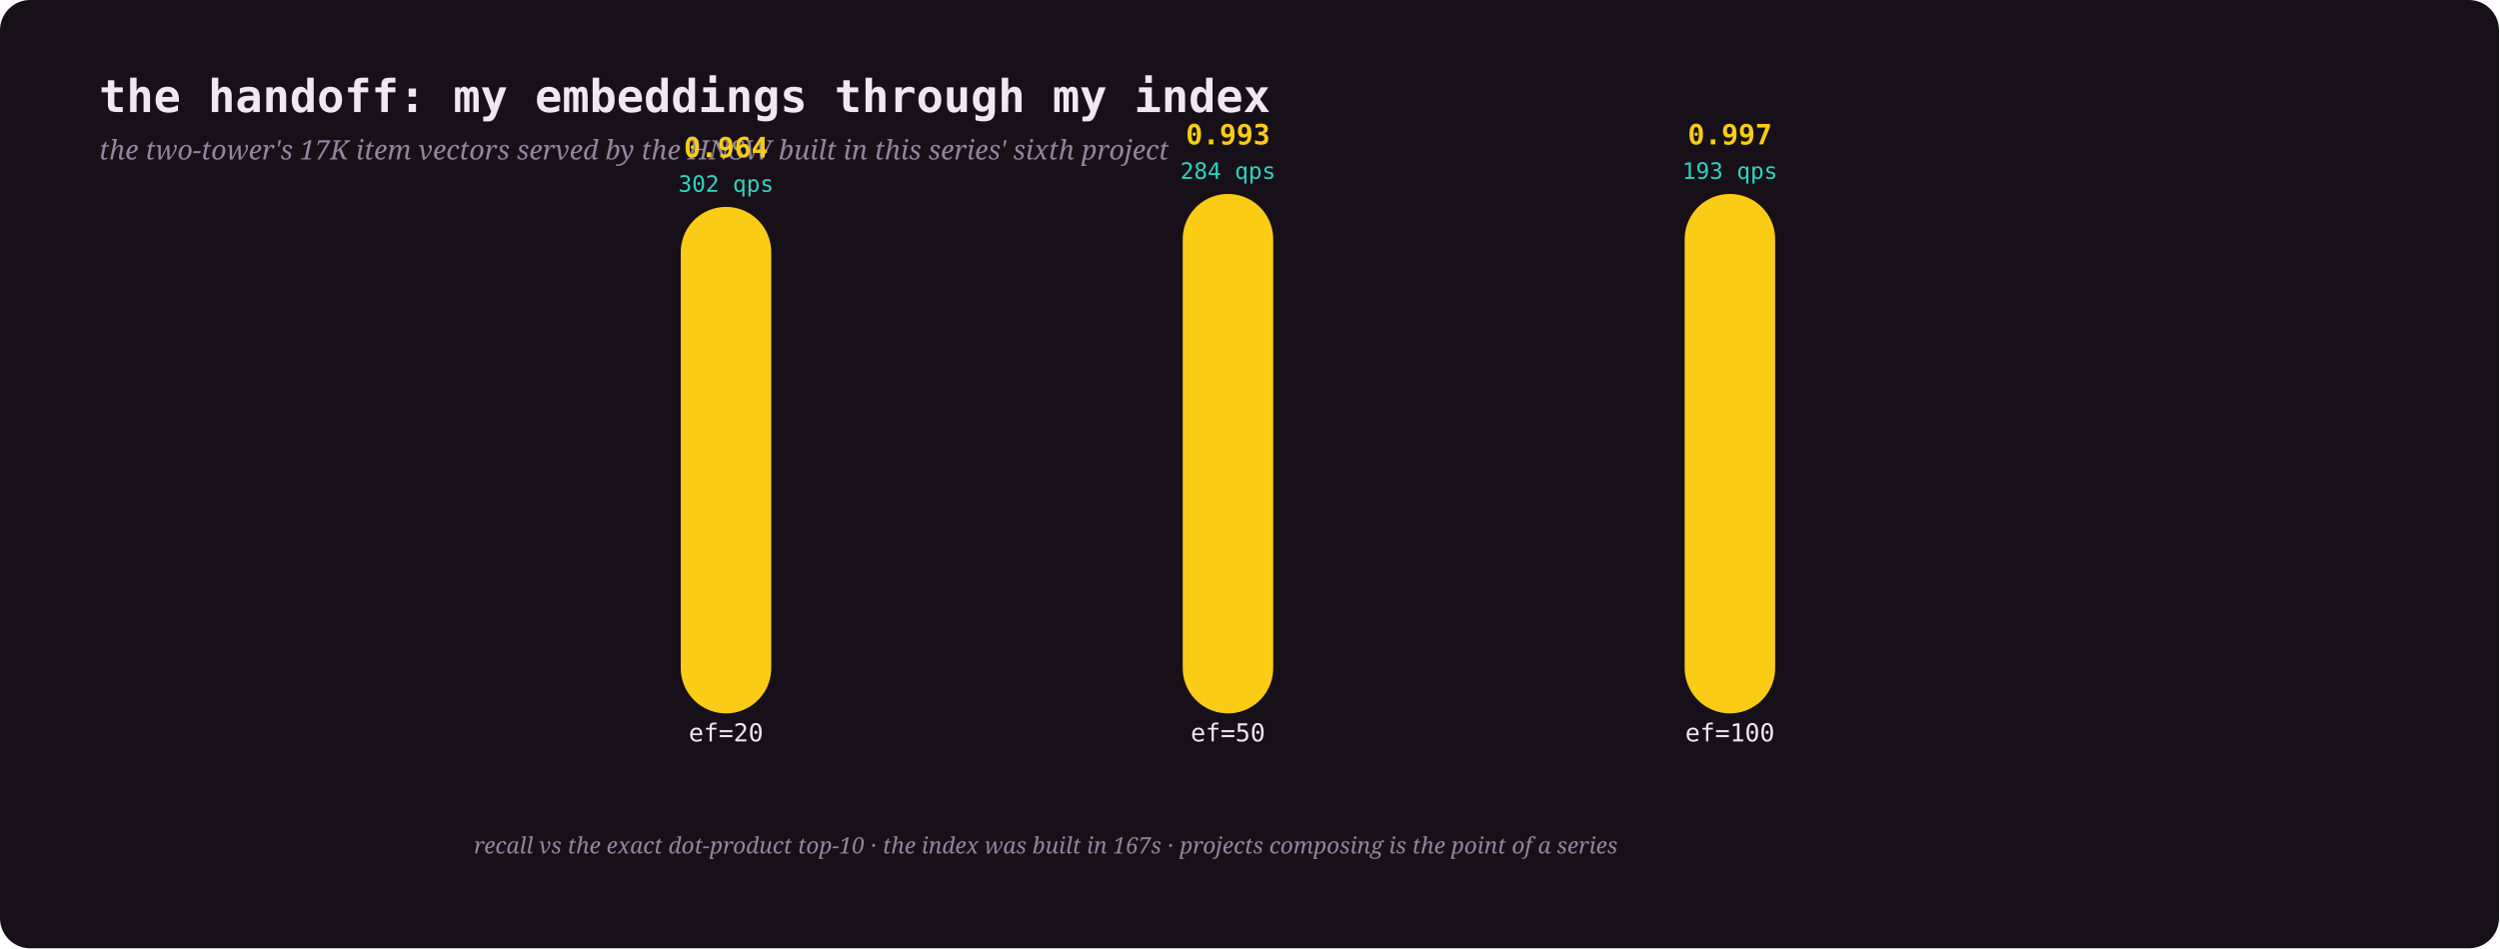
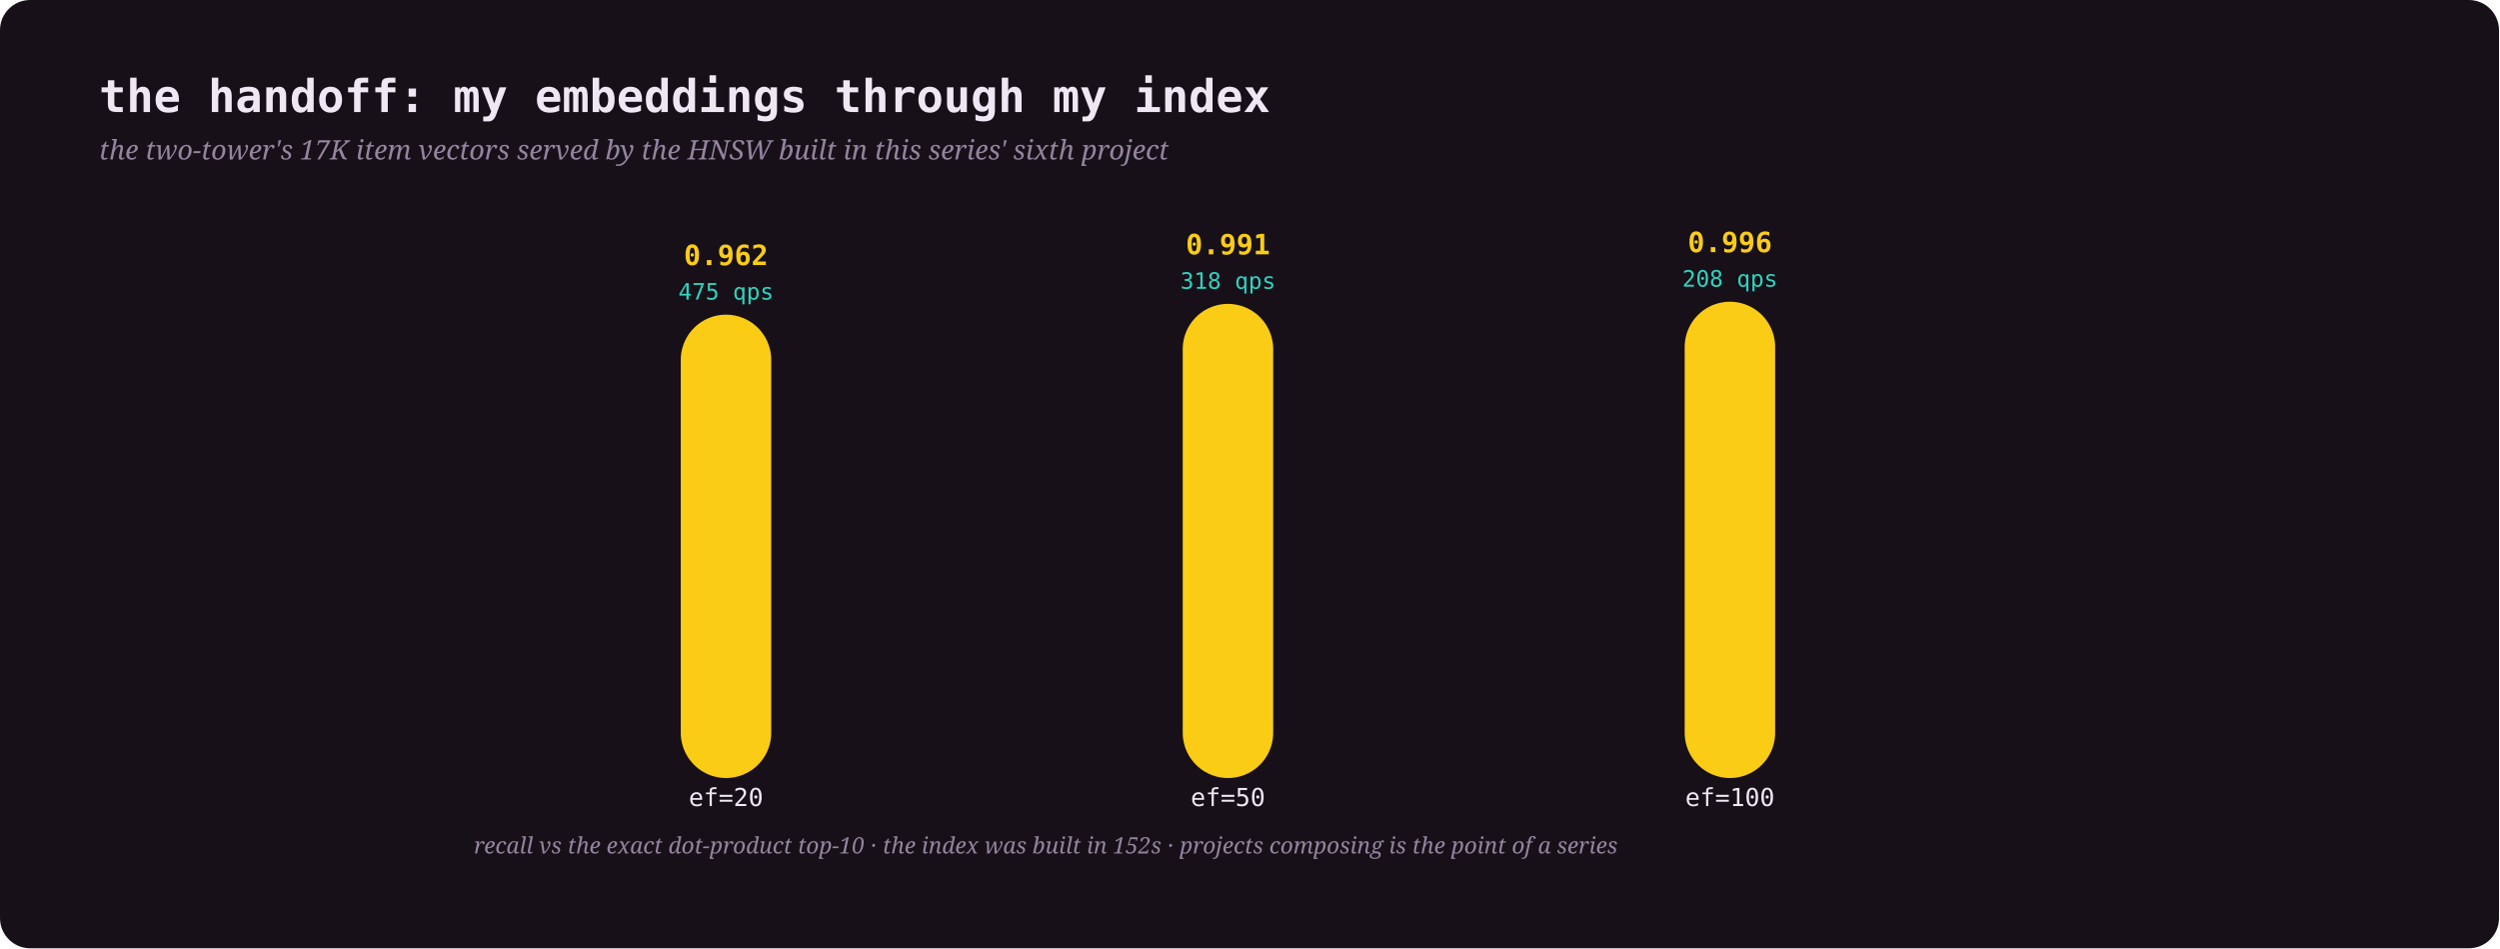
<svg xmlns="http://www.w3.org/2000/svg" viewBox="0 0 1160 440" font-family="Menlo, Consolas, monospace">
  <rect width="1160" height="440" fill="#171019" rx="14" />
  <text x="46" y="52" fill="#efe8f4" font-size="21" font-weight="bold">the handoff: my embeddings through my index</text>
  <text x="46" y="74" fill="#94849e" font-size="12.5" font-family="Georgia, serif" font-style="italic">the two-tower's 17K item vectors served by the HNSW built in this series' sixth project</text>
-   <line x1="337" y1="310" x2="337" y2="117" stroke="#facc15" stroke-width="42" stroke-linecap="round" />
-   <text x="337" y="73" fill="#facc15" font-size="13" text-anchor="middle" font-weight="bold">0.964</text>
-   <text x="337" y="89" fill="#2dd4bf" font-size="10.5" text-anchor="middle">302 qps</text>
-   <text x="337" y="344" fill="#efe8f4" font-size="11.5" text-anchor="middle">ef=20</text>
-   <line x1="570" y1="310" x2="570" y2="111" stroke="#facc15" stroke-width="42" stroke-linecap="round" />
-   <text x="570" y="67" fill="#facc15" font-size="13" text-anchor="middle" font-weight="bold">0.993</text>
-   <text x="570" y="83" fill="#2dd4bf" font-size="10.5" text-anchor="middle">284 qps</text>
-   <text x="570" y="344" fill="#efe8f4" font-size="11.5" text-anchor="middle">ef=50</text>
-   <line x1="803" y1="310" x2="803" y2="111" stroke="#facc15" stroke-width="42" stroke-linecap="round" />
-   <text x="803" y="67" fill="#facc15" font-size="13" text-anchor="middle" font-weight="bold">0.997</text>
-   <text x="803" y="83" fill="#2dd4bf" font-size="10.5" text-anchor="middle">193 qps</text>
-   <text x="803" y="344" fill="#efe8f4" font-size="11.5" text-anchor="middle">ef=100</text>
-   <text x="220" y="396" fill="#94849e" font-size="10.5" font-family="Georgia, serif" font-style="italic">recall vs the exact dot-product top-10 · the index was built in 167s · projects composing is the point of a series</text>
+   <line x1="337" y1="340" x2="337" y2="167" stroke="#facc15" stroke-width="42" stroke-linecap="round" />
+   <text x="337" y="123" fill="#facc15" font-size="13" text-anchor="middle" font-weight="bold">0.962</text>
+   <text x="337" y="139" fill="#2dd4bf" font-size="10.5" text-anchor="middle">475 qps</text>
+   <text x="337" y="374" fill="#efe8f4" font-size="11.5" text-anchor="middle">ef=20</text>
+   <line x1="570" y1="340" x2="570" y2="162" stroke="#facc15" stroke-width="42" stroke-linecap="round" />
+   <text x="570" y="118" fill="#facc15" font-size="13" text-anchor="middle" font-weight="bold">0.991</text>
+   <text x="570" y="134" fill="#2dd4bf" font-size="10.5" text-anchor="middle">318 qps</text>
+   <text x="570" y="374" fill="#efe8f4" font-size="11.5" text-anchor="middle">ef=50</text>
+   <line x1="803" y1="340" x2="803" y2="161" stroke="#facc15" stroke-width="42" stroke-linecap="round" />
+   <text x="803" y="117" fill="#facc15" font-size="13" text-anchor="middle" font-weight="bold">0.996</text>
+   <text x="803" y="133" fill="#2dd4bf" font-size="10.5" text-anchor="middle">208 qps</text>
+   <text x="803" y="374" fill="#efe8f4" font-size="11.5" text-anchor="middle">ef=100</text>
+   <text x="220" y="396" fill="#94849e" font-size="10.5" font-family="Georgia, serif" font-style="italic">recall vs the exact dot-product top-10 · the index was built in 152s · projects composing is the point of a series</text>
</svg>
